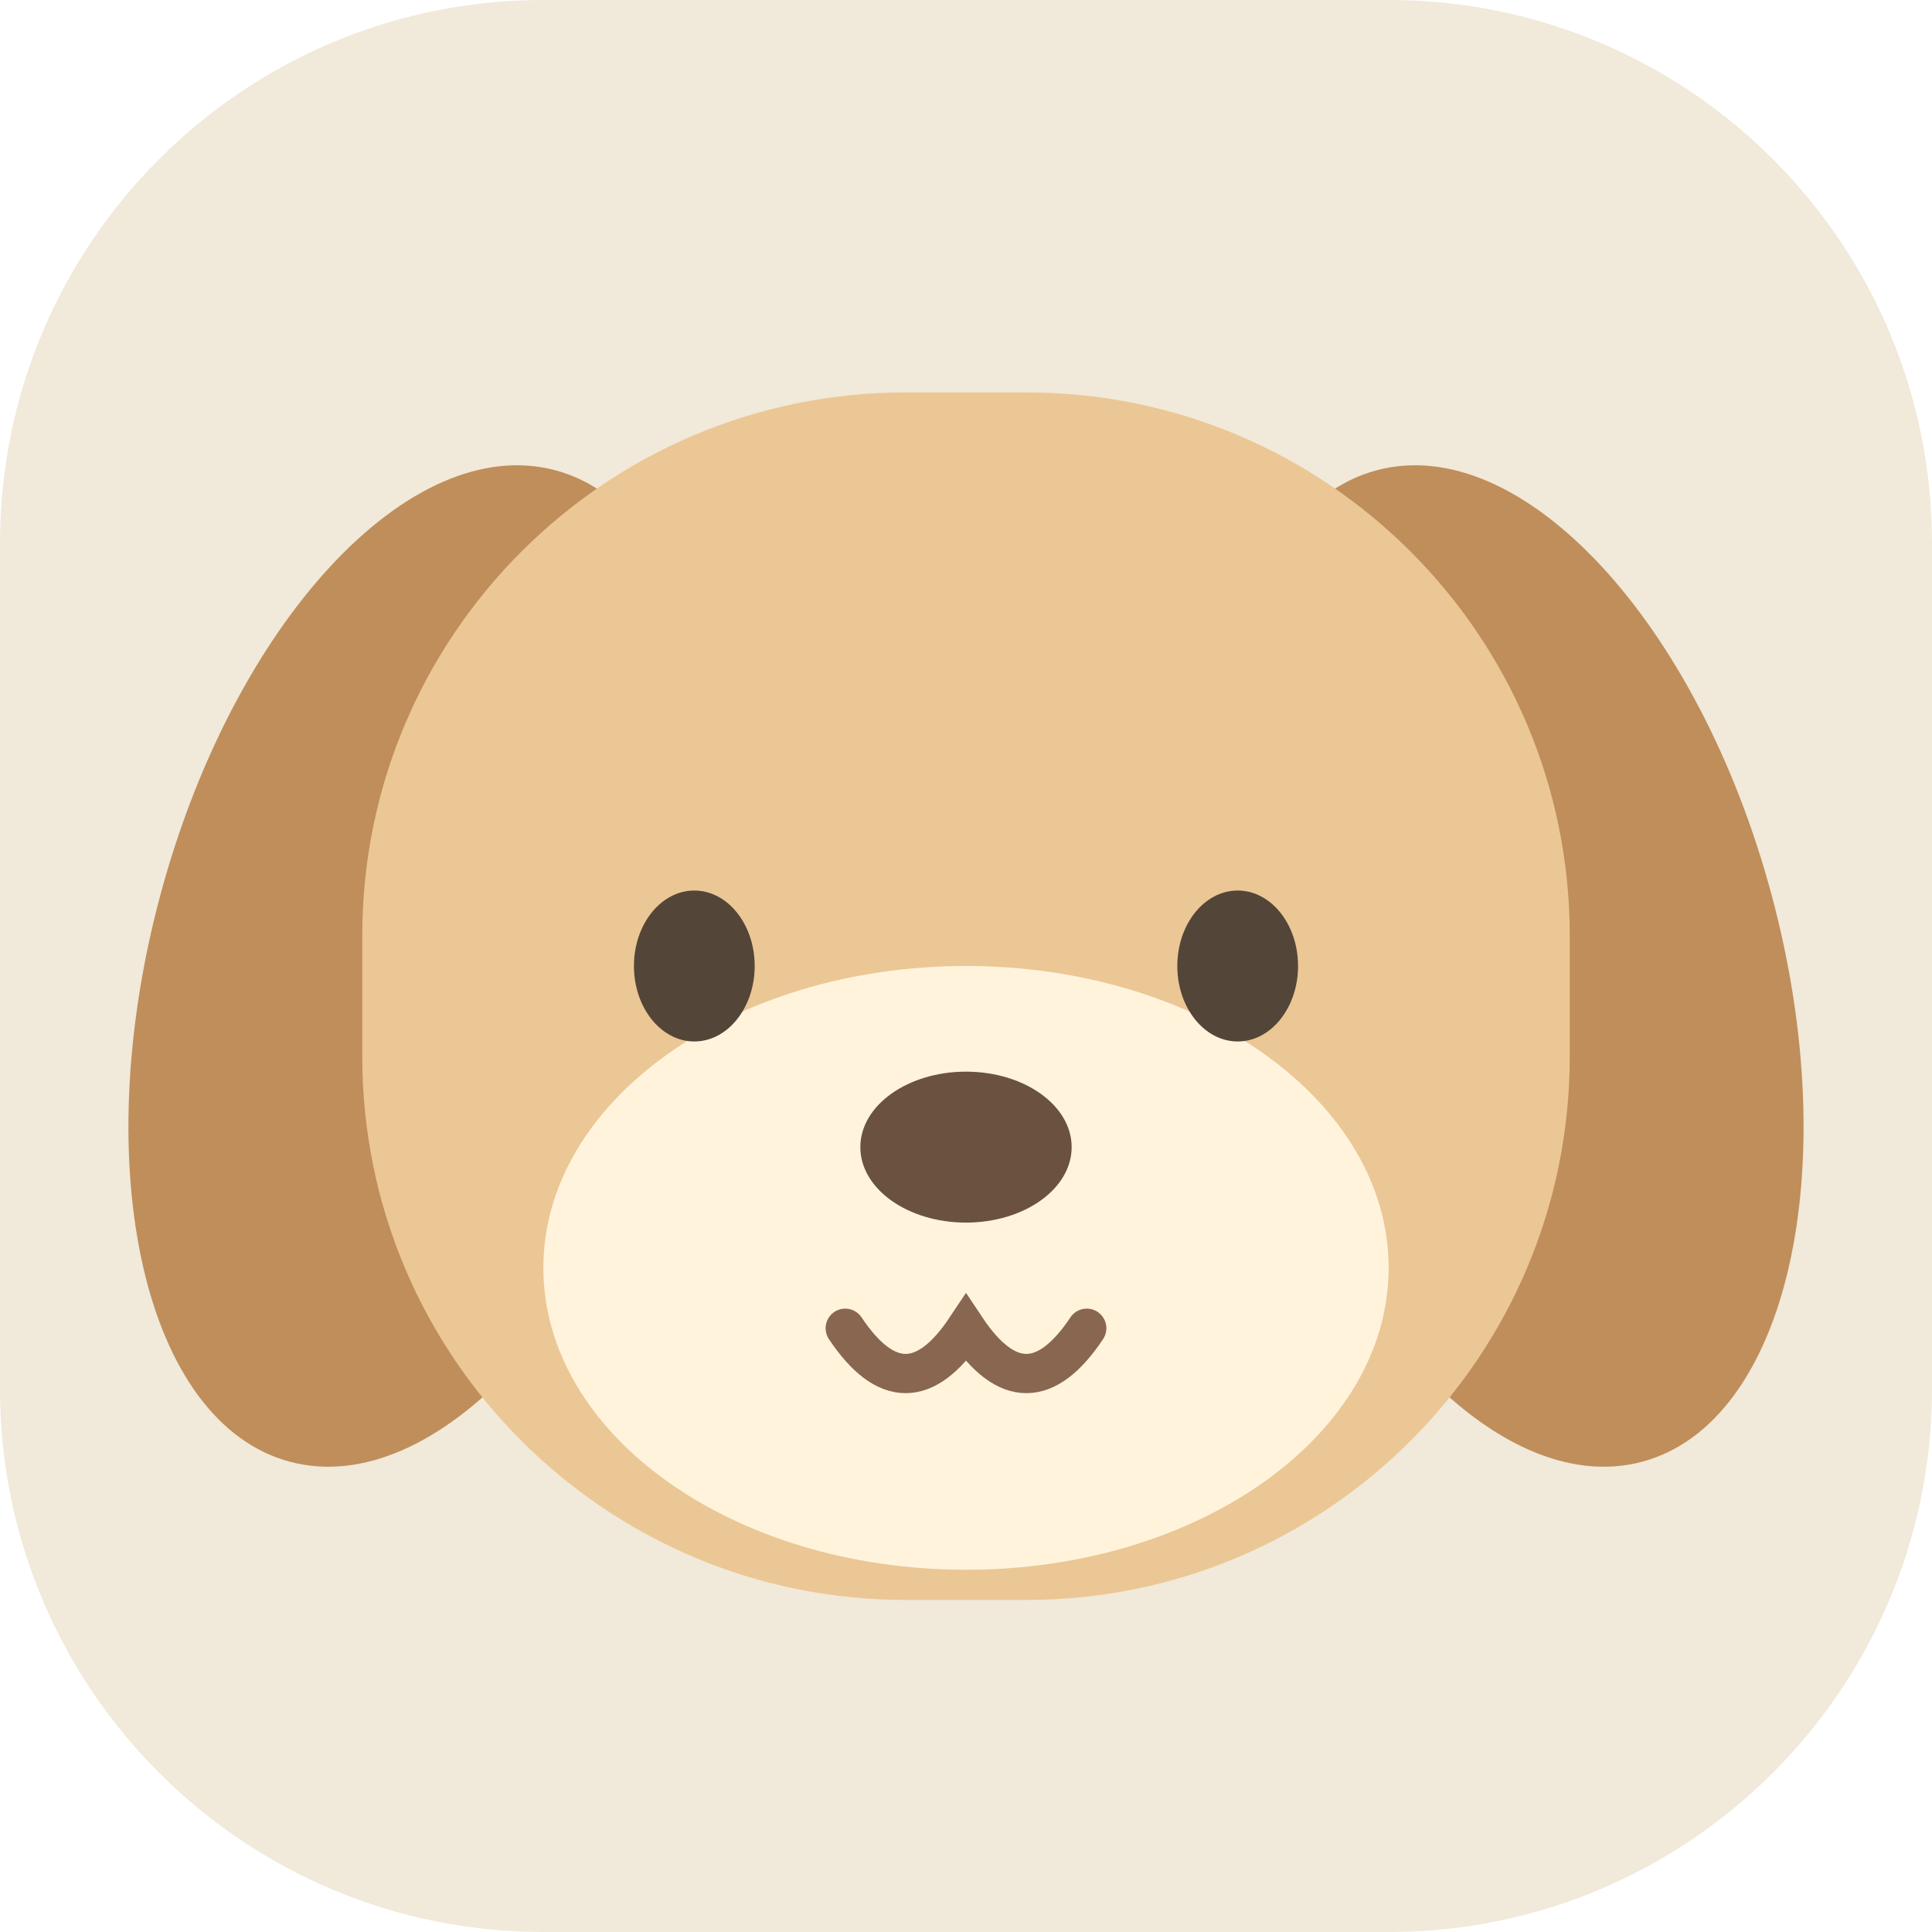
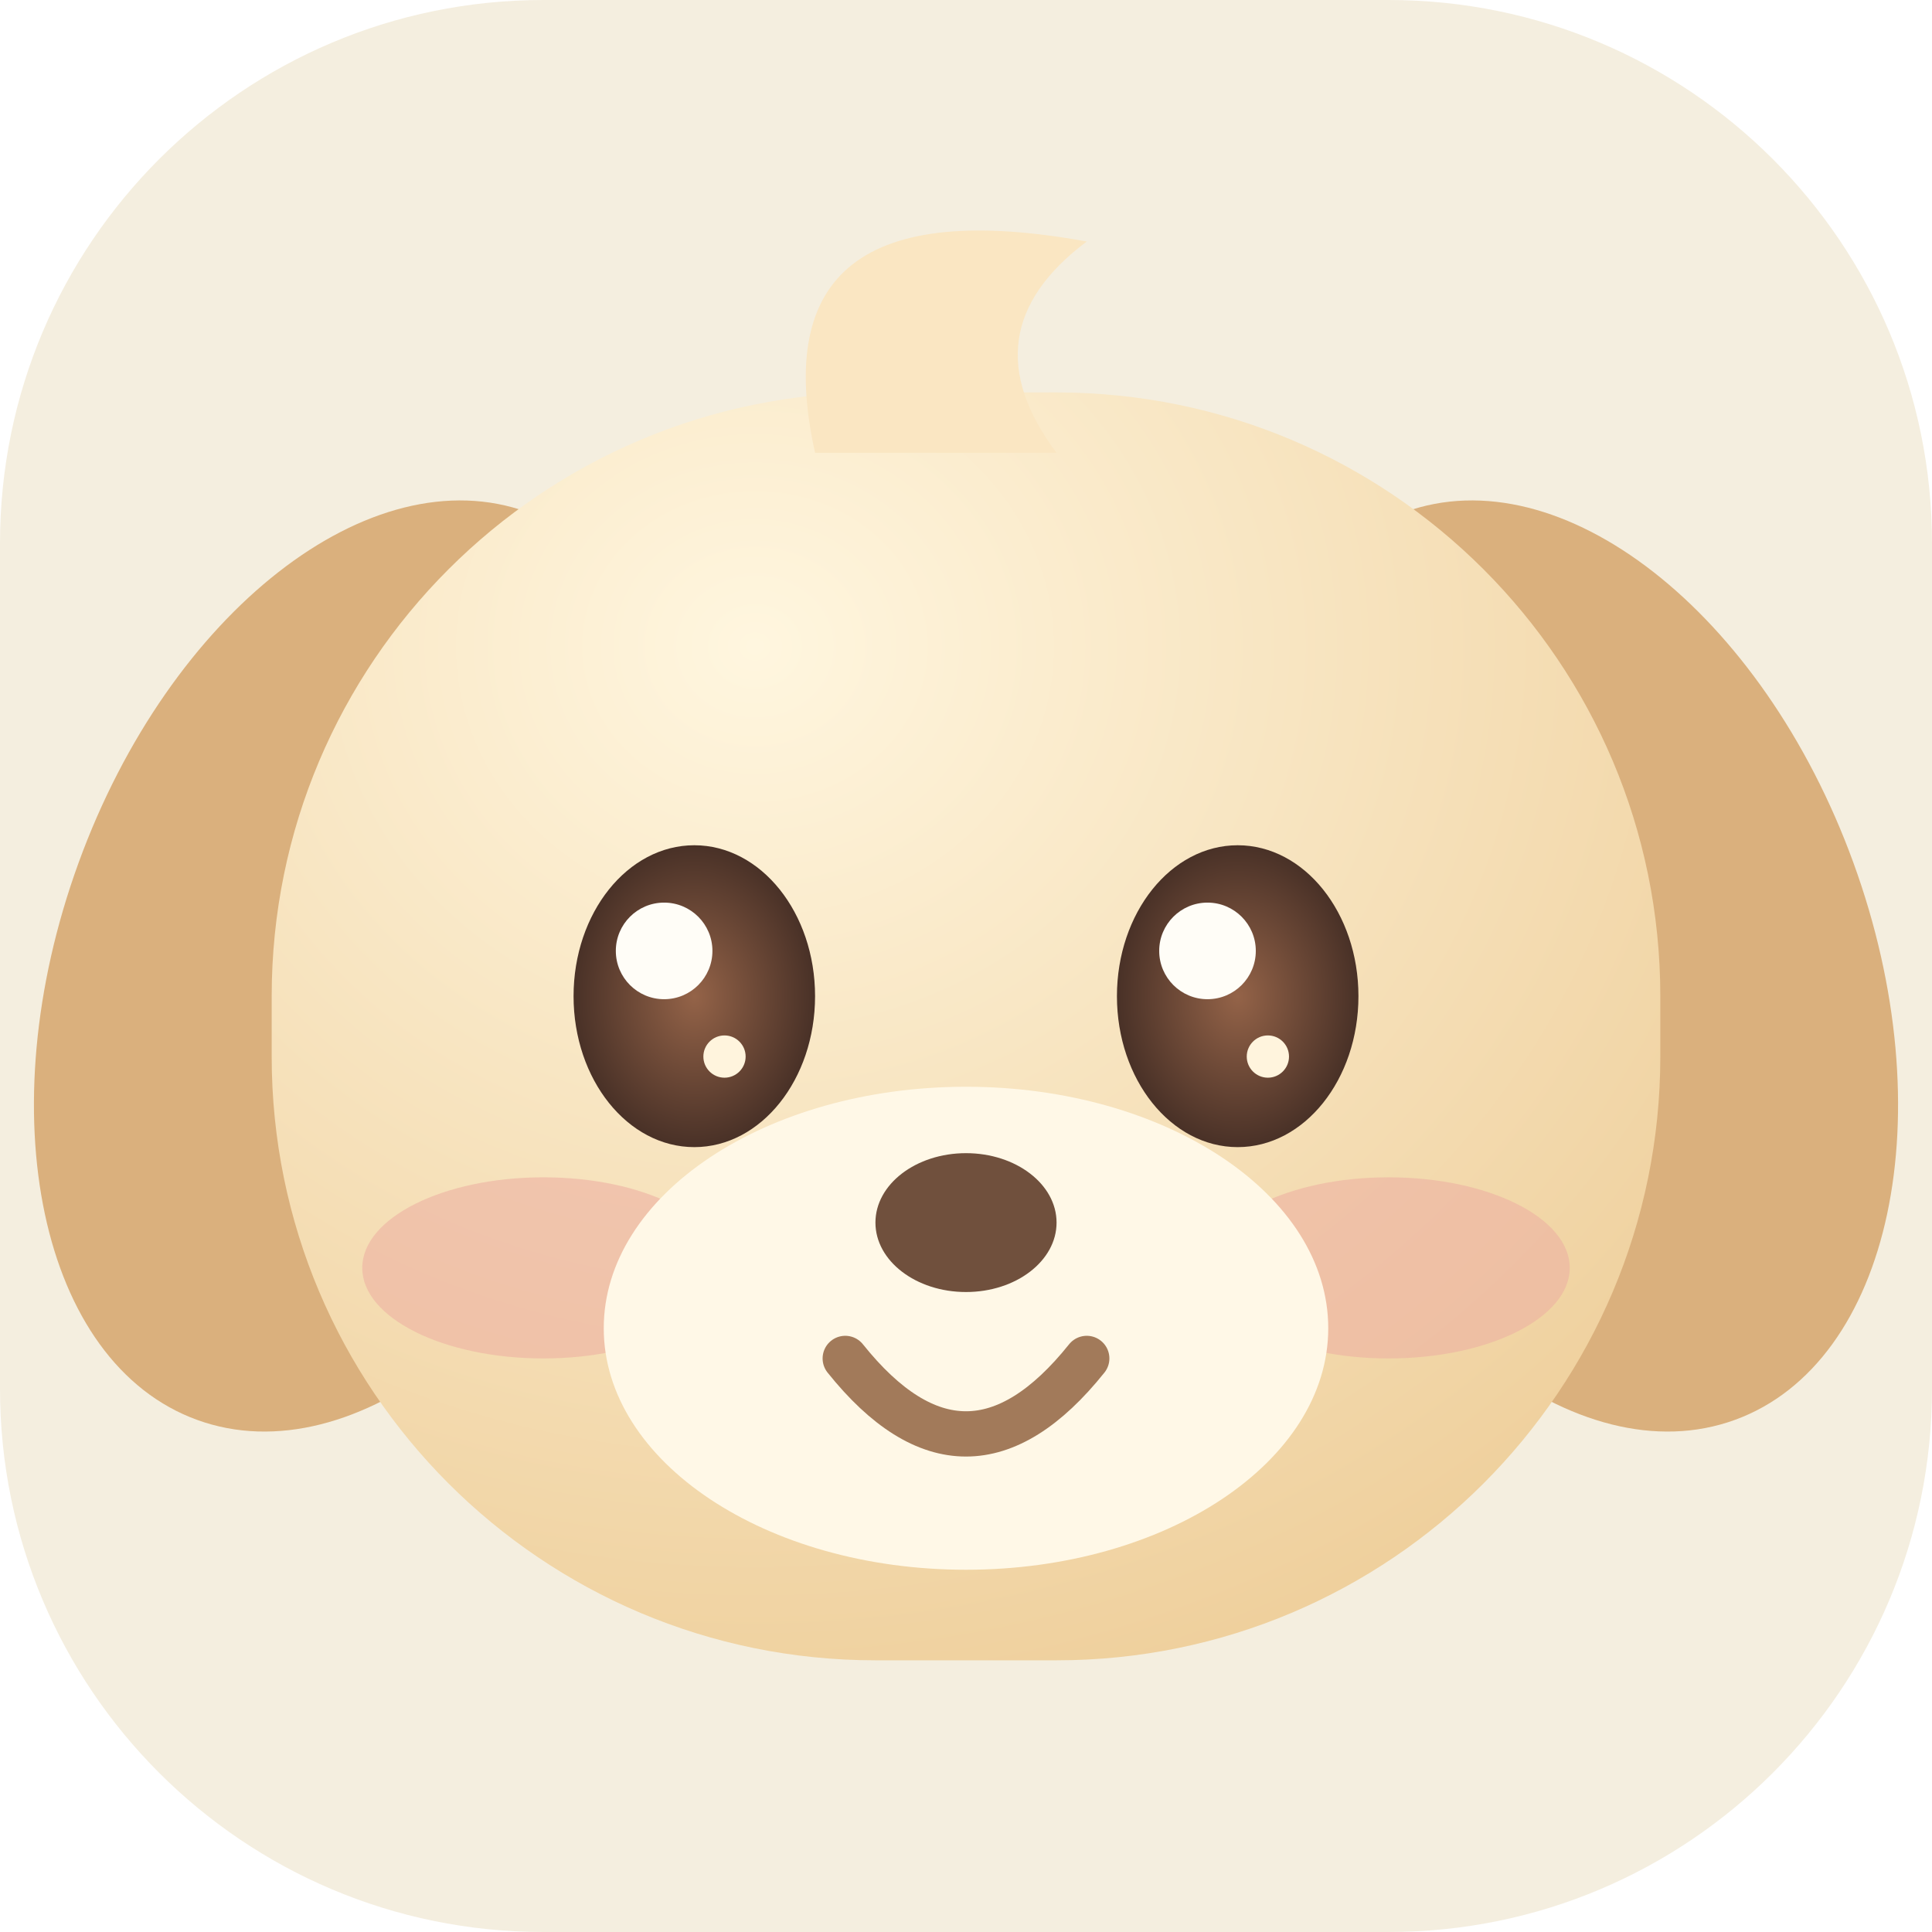
<svg xmlns="http://www.w3.org/2000/svg" viewBox="0 0 64 64">
-   <rect width="64" height="64" rx="18" fill="#f1e9d9" />
-   <ellipse cx="14" cy="32" rx="9" ry="17" fill="#bf8e5a" transform="rotate(15 14 32)" />
-   <ellipse cx="50" cy="32" rx="9" ry="17" fill="#bf8e5a" transform="rotate(-15 50 32)" />
-   <rect x="12" y="13" width="40" height="40" rx="18" fill="#ebc795" />
-   <ellipse cx="32" cy="42" rx="14" ry="10" fill="#fff3dc" />
-   <ellipse cx="23" cy="32" rx="2" ry="2.5" fill="#534638" />
-   <ellipse cx="41" cy="32" rx="2" ry="2.5" fill="#534638" />
-   <ellipse cx="32" cy="38" rx="3.5" ry="2.5" fill="#6a5140" />
-   <path d="M28 44q2 3 4 0q2 3 4 0" fill="none" stroke="#88664f" stroke-width="1.3" stroke-linecap="round" />
+   <defs>
+     <radialGradient id="fur" cx="35%" cy="20%" r="85%">
+       <stop stop-color="#fff6df" />
+       <stop offset="1" stop-color="#efd09d" />
+     </radialGradient>
+     <radialGradient id="eye">
+       <stop stop-color="#946348" />
+       <stop offset="1" stop-color="#493127" />
+     </radialGradient>
+   </defs>
+   <rect width="64" height="64" rx="18" fill="#f4eedf" />
+   <ellipse cx="12" cy="32" rx="10" ry="16" fill="#dab07d" transform="rotate(20 12 32)" />
+   <ellipse cx="52" cy="32" rx="10" ry="16" fill="#dab07d" transform="rotate(-20 52 32)" />
+   <rect x="9" y="13" width="46" height="42" rx="20" fill="url(#fur)" />
+   <path d="M27 15q-2-9 9-7q-4 3-1 7" fill="#fae6c2" />
+   <ellipse cx="18" cy="42" rx="6" ry="3" fill="#edb1a1" opacity=".6" />
+   <ellipse cx="46" cy="42" rx="6" ry="3" fill="#edb1a1" opacity=".6" />
+   <ellipse cx="23" cy="33" rx="4" ry="5" fill="url(#eye)" />
+   <ellipse cx="41" cy="33" rx="4" ry="5" fill="url(#eye)" />
+   <circle cx="22" cy="31.5" r="1.6" fill="#fffdf7" />
+   <circle cx="40" cy="31.5" r="1.6" fill="#fffdf7" />
+   <circle cx="24" cy="35" r=".7" fill="#fff4dd" />
+   <circle cx="42" cy="35" r=".7" fill="#fff4dd" />
+   <ellipse cx="32" cy="44" rx="12" ry="8" fill="#fff8e7" />
+   <ellipse cx="32" cy="40.5" rx="3" ry="2.3" fill="#70503d" />
+   <path d="M28 45q4 5 8 0" fill="none" stroke="#a27a5a" stroke-width="1.5" stroke-linecap="round" />
</svg>
